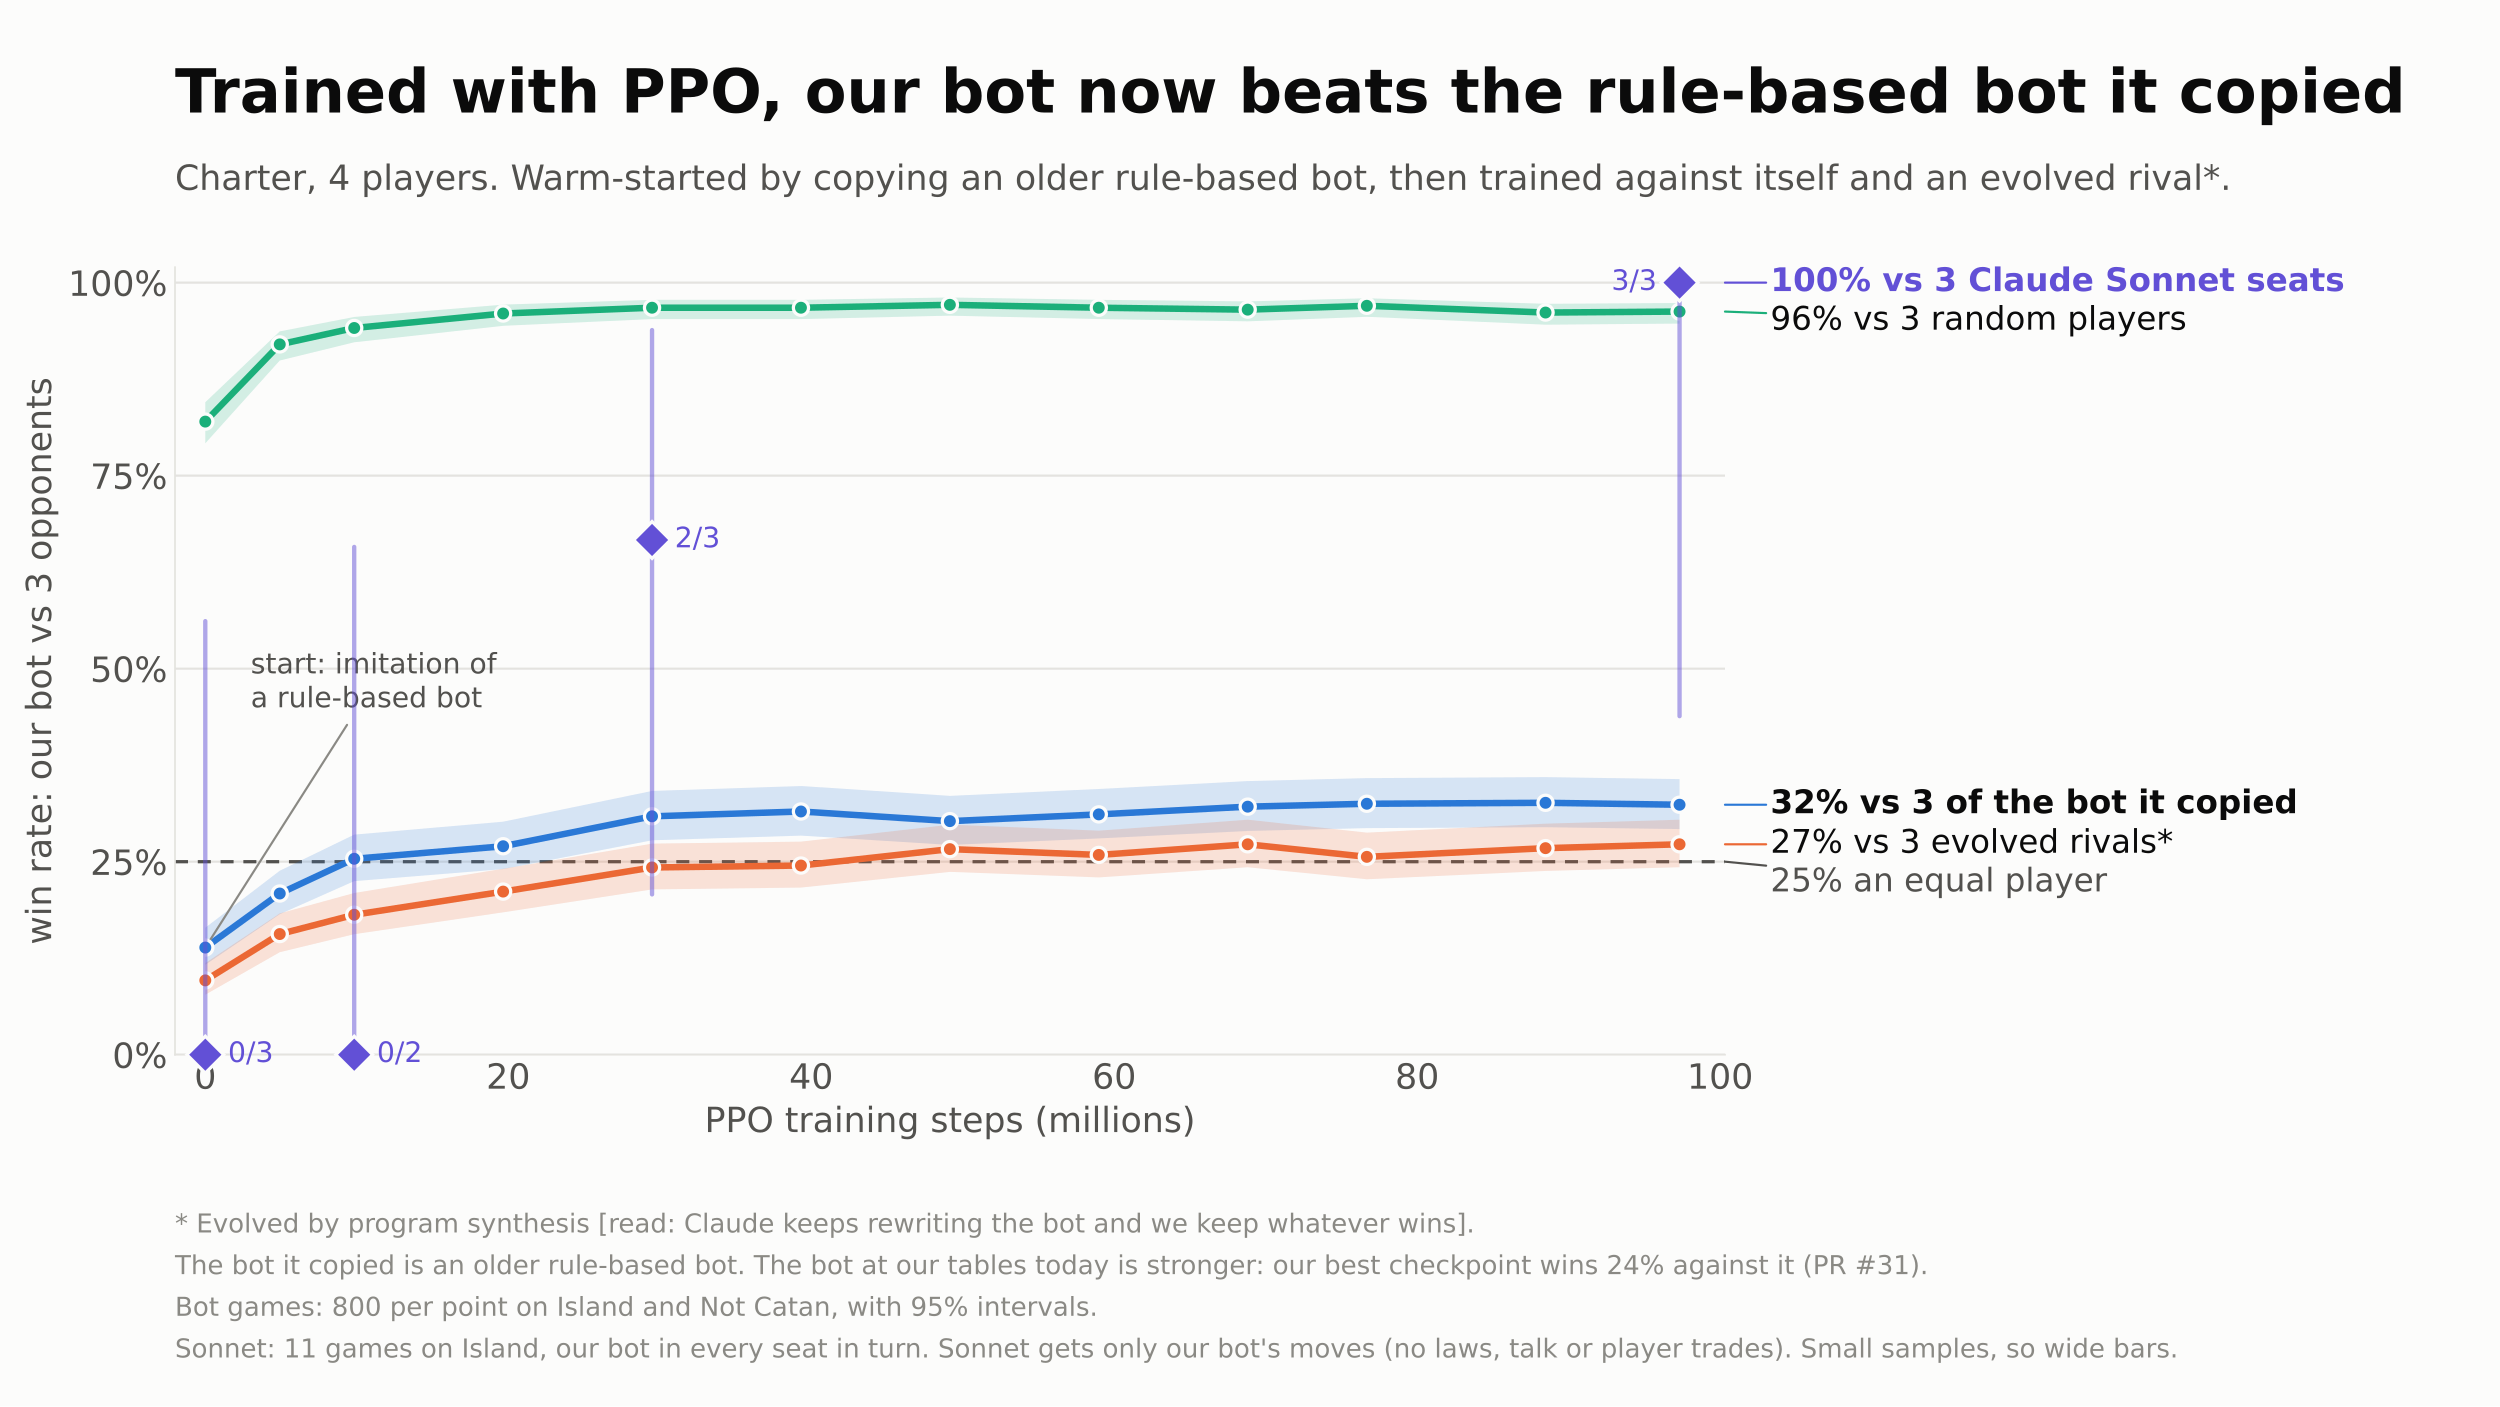
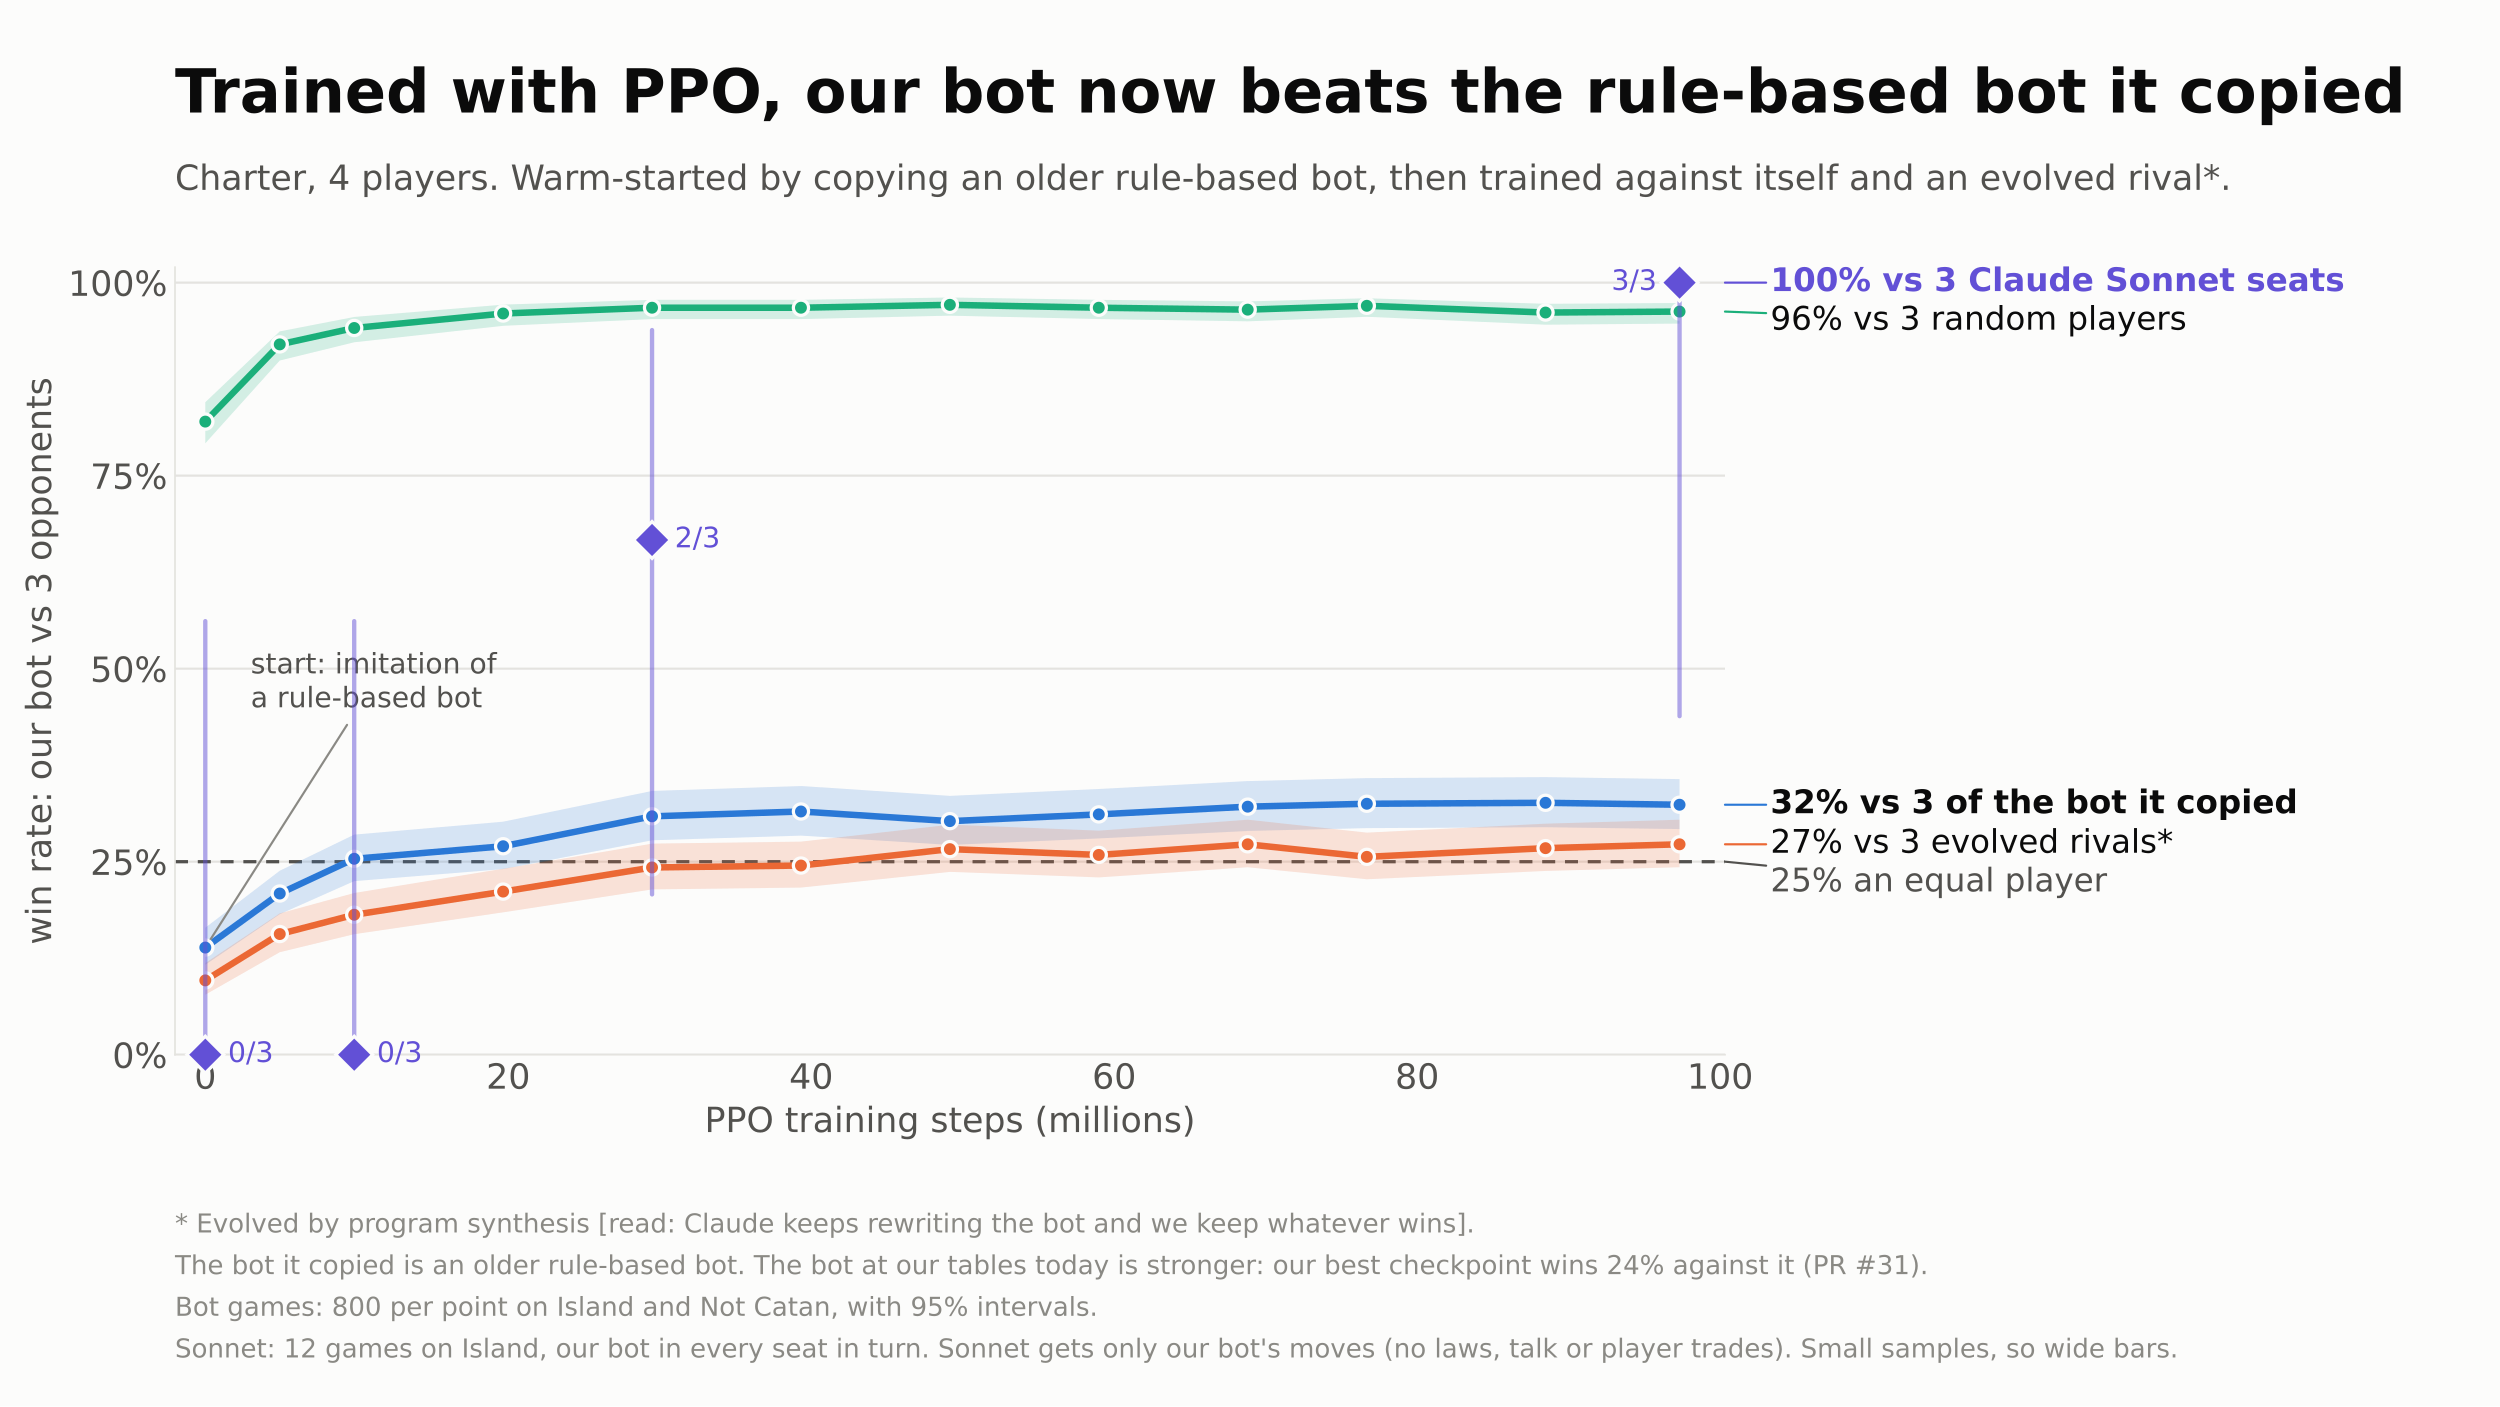
<svg xmlns="http://www.w3.org/2000/svg" xmlns:xlink="http://www.w3.org/1999/xlink" width="1152pt" height="648pt" viewBox="0 0 1152 648" version="1.1">
  <defs>
    <style type="text/css">*{stroke-linejoin: round; stroke-linecap: butt}</style>
  </defs>
  <g id="figure_1">
    <g id="patch_1">
      <path d="M 0 648  L 1152 648  L 1152 0  L 0 0  z " style="fill: #fcfcfb" />
    </g>
    <g id="axes_1">
      <g id="patch_2">
        <path d="M 80.64 486  L 794.88 486  L 794.88 123.12  L 80.64 123.12  z " style="fill: #fcfcfb" />
      </g>
      <g id="matplotlib.axis_1">
        <g id="xtick_1">
          <g id="line2d_1" />
          <g id="text_1">
            <text style="font-size: 16px; font-family: 'DejaVu Sans'; text-anchor: middle; fill: #52514e" x="94.601" y="501.656" transform="rotate(-0 94.60078 501.6562)">0</text>
          </g>
        </g>
        <g id="xtick_2">
          <g id="line2d_2" />
          <g id="text_2">
            <text style="font-size: 16px; font-family: 'DejaVu Sans'; text-anchor: middle; fill: #52514e" x="234.209" y="501.656" transform="rotate(-0 234.2085 501.6562)">20</text>
          </g>
        </g>
        <g id="xtick_3">
          <g id="line2d_3" />
          <g id="text_3">
            <text style="font-size: 16px; font-family: 'DejaVu Sans'; text-anchor: middle; fill: #52514e" x="373.816" y="501.656" transform="rotate(-0 373.8163 501.6562)">40</text>
          </g>
        </g>
        <g id="xtick_4">
          <g id="line2d_4" />
          <g id="text_4">
            <text style="font-size: 16px; font-family: 'DejaVu Sans'; text-anchor: middle; fill: #52514e" x="513.424" y="501.656" transform="rotate(-0 513.4241 501.6562)">60</text>
          </g>
        </g>
        <g id="xtick_5">
          <g id="line2d_5" />
          <g id="text_5">
            <text style="font-size: 16px; font-family: 'DejaVu Sans'; text-anchor: middle; fill: #52514e" x="653.032" y="501.656" transform="rotate(-0 653.0318 501.6562)">80</text>
          </g>
        </g>
        <g id="xtick_6">
          <g id="line2d_6" />
          <g id="text_6">
            <text style="font-size: 16px; font-family: 'DejaVu Sans'; text-anchor: middle; fill: #52514e" x="792.64" y="501.656" transform="rotate(-0 792.6396 501.6562)">100</text>
          </g>
        </g>
        <g id="text_7">
          <text style="font-size: 16px; font-family: 'DejaVu Sans'; text-anchor: middle; fill: #52514e" x="437.76" y="521.658" transform="rotate(-0 437.76 521.6575)">PPO training steps (millions)</text>
        </g>
      </g>
      <g id="matplotlib.axis_2">
        <g id="ytick_1">
          <g id="line2d_7">
-             <path d="M 80.64 486  L 794.88 486  " clip-path="url(#p0dc1ea1beb)" style="fill: none; stroke: #e4e3df; stroke-linecap: square" />
+             <path d="M 80.64 486  L 794.88 486  " clip-path="url(#pa852434716)" style="fill: none; stroke: #e4e3df; stroke-linecap: square" />
          </g>
          <g id="line2d_8" />
          <g id="text_8">
            <text style="font-size: 16px; font-family: 'DejaVu Sans'; text-anchor: end; fill: #52514e" x="77.14" y="492.078" transform="rotate(-0 77.14 492.0781)">0%</text>
          </g>
        </g>
        <g id="ytick_2">
          <g id="line2d_9">
-             <path d="M 80.64 397.059  L 794.88 397.059  " clip-path="url(#p0dc1ea1beb)" style="fill: none; stroke: #e4e3df; stroke-linecap: square" />
+             <path d="M 80.64 397.059  L 794.88 397.059  " clip-path="url(#pa852434716)" style="fill: none; stroke: #e4e3df; stroke-linecap: square" />
          </g>
          <g id="line2d_10" />
          <g id="text_9">
            <text style="font-size: 16px; font-family: 'DejaVu Sans'; text-anchor: end; fill: #52514e" x="77.14" y="403.137" transform="rotate(-0 77.14 403.1369)">25%</text>
          </g>
        </g>
        <g id="ytick_3">
          <g id="line2d_11">
-             <path d="M 80.64 308.118  L 794.88 308.118  " clip-path="url(#p0dc1ea1beb)" style="fill: none; stroke: #e4e3df; stroke-linecap: square" />
+             <path d="M 80.64 308.118  L 794.88 308.118  " clip-path="url(#pa852434716)" style="fill: none; stroke: #e4e3df; stroke-linecap: square" />
          </g>
          <g id="line2d_12" />
          <g id="text_10">
            <text style="font-size: 16px; font-family: 'DejaVu Sans'; text-anchor: end; fill: #52514e" x="77.14" y="314.196" transform="rotate(-0 77.14 314.1958)">50%</text>
          </g>
        </g>
        <g id="ytick_4">
          <g id="line2d_13">
-             <path d="M 80.64 219.176  L 794.88 219.176  " clip-path="url(#p0dc1ea1beb)" style="fill: none; stroke: #e4e3df; stroke-linecap: square" />
+             <path d="M 80.64 219.176  L 794.88 219.176  " clip-path="url(#pa852434716)" style="fill: none; stroke: #e4e3df; stroke-linecap: square" />
          </g>
          <g id="line2d_14" />
          <g id="text_11">
            <text style="font-size: 16px; font-family: 'DejaVu Sans'; text-anchor: end; fill: #52514e" x="77.14" y="225.255" transform="rotate(-0 77.14 225.2546)">75%</text>
          </g>
        </g>
        <g id="ytick_5">
          <g id="line2d_15">
-             <path d="M 80.64 130.235  L 794.88 130.235  " clip-path="url(#p0dc1ea1beb)" style="fill: none; stroke: #e4e3df; stroke-linecap: square" />
+             <path d="M 80.64 130.235  L 794.88 130.235  " clip-path="url(#pa852434716)" style="fill: none; stroke: #e4e3df; stroke-linecap: square" />
          </g>
          <g id="line2d_16" />
          <g id="text_12">
            <text style="font-size: 16px; font-family: 'DejaVu Sans'; text-anchor: end; fill: #52514e" x="77.14" y="136.313" transform="rotate(-0 77.14 136.3134)">100%</text>
          </g>
        </g>
        <g id="text_13">
          <text style="font-size: 16px; font-family: 'DejaVu Sans'; text-anchor: middle; fill: #52514e" x="23.554" y="304.56" transform="rotate(-90 23.55375 304.56)">win rate: our bot vs 3 opponents</text>
        </g>
      </g>
      <g id="line2d_17">
-         <path d="M 80.64 397.059  L 794.88 397.059  " clip-path="url(#p0dc1ea1beb)" style="fill: none; stroke-dasharray: 6,4.5; stroke-dashoffset: 0; stroke: #52514e; stroke-width: 1.5" />
+         <path d="M 80.64 397.059  L 794.88 397.059  " clip-path="url(#pa852434716)" style="fill: none; stroke-dasharray: 6,4.5; stroke-dashoffset: 0; stroke: #52514e; stroke-width: 1.5" />
      </g>
      <g id="FillBetweenPolyCollection_1">
        <defs>
-           <path id="m560a823804" d="M 94.601 -462.647  L 94.601 -443.719  L 128.911 -481.879  L 163.221 -490.281  L 231.841 -497.87  L 300.461 -500.975  L 369.081 -500.975  L 437.701 -502.548  L 506.321 -500.975  L 574.941 -499.934  L 629.837 -502.022  L 712.181 -498.384  L 773.939 -498.899  L 773.939 -508.375  L 773.939 -508.375  L 712.181 -508.006  L 629.837 -510.564  L 574.941 -509.111  L 506.321 -509.84  L 437.701 -510.922  L 369.081 -509.84  L 300.461 -509.84  L 231.841 -507.635  L 163.221 -501.945  L 128.911 -495.3  L 94.601 -462.647  z " />
-         </defs>
-         <g clip-path="url(#p0dc1ea1beb)">
-           <use xlink:href="#m560a823804" x="0" y="648" style="fill: #1baf7a; fill-opacity: 0.18" />
+           <path id="m9de0cd4c9d" d="M 94.601 -462.647  L 94.601 -443.719  L 128.911 -481.879  L 163.221 -490.281  L 231.841 -497.87  L 300.461 -500.975  L 369.081 -500.975  L 437.701 -502.548  L 506.321 -500.975  L 574.941 -499.934  L 629.837 -502.022  L 712.181 -498.384  L 773.939 -498.899  L 773.939 -508.375  L 773.939 -508.375  L 712.181 -508.006  L 629.837 -510.564  L 574.941 -509.111  L 506.321 -509.84  L 437.701 -510.922  L 369.081 -509.84  L 300.461 -509.84  L 231.841 -507.635  L 163.221 -501.945  L 128.911 -495.3  L 94.601 -462.647  z " />
+         </defs>
+         <g clip-path="url(#pa852434716)">
+           <use xlink:href="#m9de0cd4c9d" x="0" y="648" style="fill: #1baf7a; fill-opacity: 0.18" />
        </g>
      </g>
      <g id="FillBetweenPolyCollection_2">
        <defs>
-           <path id="m4c23fa6152" d="M 94.601 -220.501  L 94.601 -203.453  L 128.911 -226.753  L 163.221 -241.983  L 231.841 -247.522  L 300.461 -260.801  L 369.081 -262.952  L 437.701 -258.652  L 506.321 -261.661  L 574.941 -265.105  L 629.837 -266.398  L 712.181 -266.829  L 773.939 -265.967  L 773.939 -288.99  L 773.939 -288.99  L 712.181 -289.898  L 629.837 -289.444  L 574.941 -288.082  L 506.321 -284.444  L 437.701 -281.257  L 369.081 -285.809  L 300.461 -283.534  L 231.841 -269.373  L 163.221 -263.405  L 128.911 -246.769  L 94.601 -220.501  z " />
-         </defs>
-         <g clip-path="url(#p0dc1ea1beb)">
-           <use xlink:href="#m4c23fa6152" x="0" y="648" style="fill: #2a78d6; fill-opacity: 0.18" />
+           <path id="mf91524bf6d" d="M 94.601 -220.501  L 94.601 -203.453  L 128.911 -226.753  L 163.221 -241.983  L 231.841 -247.522  L 300.461 -260.801  L 369.081 -262.952  L 437.701 -258.652  L 506.321 -261.661  L 574.941 -265.105  L 629.837 -266.398  L 712.181 -266.829  L 773.939 -265.967  L 773.939 -288.99  L 773.939 -288.99  L 712.181 -289.898  L 629.837 -289.444  L 574.941 -288.082  L 506.321 -284.444  L 437.701 -281.257  L 369.081 -285.809  L 300.461 -283.534  L 231.841 -269.373  L 163.221 -263.405  L 128.911 -246.769  L 94.601 -220.501  z " />
+         </defs>
+         <g clip-path="url(#pa852434716)">
+           <use xlink:href="#mf91524bf6d" x="0" y="648" style="fill: #2a78d6; fill-opacity: 0.18" />
        </g>
      </g>
      <g id="FillBetweenPolyCollection_3">
        <defs>
-           <path id="mefc9802e70" d="M 94.601 -204.215  L 94.601 -189.643  L 128.911 -209.224  L 163.221 -217.534  L 231.841 -227.595  L 300.461 -238.161  L 369.081 -239.009  L 437.701 -246.242  L 506.321 -243.685  L 574.941 -248.375  L 629.837 -242.834  L 712.181 -246.668  L 773.939 -248.375  L 773.939 -270.29  L 773.939 -270.29  L 712.181 -268.456  L 629.837 -264.324  L 574.941 -270.29  L 506.321 -265.243  L 437.701 -267.998  L 369.081 -260.182  L 300.461 -259.261  L 231.841 -247.697  L 163.221 -236.514  L 128.911 -227.122  L 94.601 -204.215  z " />
-         </defs>
-         <g clip-path="url(#p0dc1ea1beb)">
-           <use xlink:href="#mefc9802e70" x="0" y="648" style="fill: #eb6834; fill-opacity: 0.18" />
+           <path id="m5505c6f78e" d="M 94.601 -204.215  L 94.601 -189.643  L 128.911 -209.224  L 163.221 -217.534  L 231.841 -227.595  L 300.461 -238.161  L 369.081 -239.009  L 437.701 -246.242  L 506.321 -243.685  L 574.941 -248.375  L 629.837 -242.834  L 712.181 -246.668  L 773.939 -248.375  L 773.939 -270.29  L 773.939 -270.29  L 712.181 -268.456  L 629.837 -264.324  L 574.941 -270.29  L 506.321 -265.243  L 437.701 -267.998  L 369.081 -260.182  L 300.461 -259.261  L 231.841 -247.697  L 163.221 -236.514  L 128.911 -227.122  L 94.601 -204.215  z " />
+         </defs>
+         <g clip-path="url(#pa852434716)">
+           <use xlink:href="#m5505c6f78e" x="0" y="648" style="fill: #eb6834; fill-opacity: 0.18" />
        </g>
      </g>
      <g id="patch_3">
        <path d="M 80.64 486  L 80.64 123.12  " style="fill: none; stroke: #e4e3df; stroke-width: 0.8; stroke-linejoin: miter; stroke-linecap: square" />
      </g>
      <g id="patch_4">
        <path d="M 80.64 486  L 794.88 486  " style="fill: none; stroke: #e4e3df; stroke-width: 0.8; stroke-linejoin: miter; stroke-linecap: square" />
      </g>
      <g id="line2d_18">
-         <path d="M 94.601 194.273  L 128.911 158.696  L 163.221 151.136  L 231.841 144.466  L 300.461 141.798  L 369.081 141.798  L 437.701 140.464  L 506.321 141.798  L 574.941 142.687  L 629.837 140.908  L 712.181 144.021  L 773.939 143.576  " clip-path="url(#p0dc1ea1beb)" style="fill: none; stroke: #1baf7a; stroke-width: 3; stroke-linecap: round" />
+         <path d="M 94.601 194.273  L 128.911 158.696  L 163.221 151.136  L 231.841 144.466  L 300.461 141.798  L 369.081 141.798  L 437.701 140.464  L 506.321 141.798  L 574.941 142.687  L 629.837 140.908  L 712.181 144.021  L 773.939 143.576  " clip-path="url(#pa852434716)" style="fill: none; stroke: #1baf7a; stroke-width: 3; stroke-linecap: round" />
      </g>
      <g id="line2d_19">
-         <path d="M 94.601 436.638  L 128.911 411.734  L 163.221 395.725  L 231.841 389.944  L 300.461 376.158  L 369.081 373.934  L 437.701 378.381  L 506.321 375.268  L 574.941 371.711  L 629.837 370.376  L 712.181 369.932  L 773.939 370.821  " clip-path="url(#p0dc1ea1beb)" style="fill: none; stroke: #2a78d6; stroke-width: 3; stroke-linecap: round" />
+         <path d="M 94.601 436.638  L 128.911 411.734  L 163.221 395.725  L 231.841 389.944  L 300.461 376.158  L 369.081 373.934  L 437.701 378.381  L 506.321 375.268  L 574.941 371.711  L 629.837 370.376  L 712.181 369.932  L 773.939 370.821  " clip-path="url(#pa852434716)" style="fill: none; stroke: #2a78d6; stroke-width: 3; stroke-linecap: round" />
      </g>
      <g id="line2d_20">
-         <path d="M 94.601 451.758  L 128.911 430.412  L 163.221 421.518  L 231.841 410.845  L 300.461 399.727  L 369.081 398.838  L 437.701 391.278  L 506.321 393.946  L 574.941 389.054  L 629.837 394.835  L 712.181 390.833  L 773.939 389.054  " clip-path="url(#p0dc1ea1beb)" style="fill: none; stroke: #eb6834; stroke-width: 3; stroke-linecap: round" />
+         <path d="M 94.601 451.758  L 128.911 430.412  L 163.221 421.518  L 231.841 410.845  L 300.461 399.727  L 369.081 398.838  L 437.701 391.278  L 506.321 393.946  L 574.941 389.054  L 629.837 394.835  L 712.181 390.833  L 773.939 389.054  " clip-path="url(#pa852434716)" style="fill: none; stroke: #eb6834; stroke-width: 3; stroke-linecap: round" />
      </g>
      <g id="patch_5">
        <path d="M 813.823 130.235  Q 804.352 130.235 794.88 130.235  " style="fill: none; stroke: #6250d6; stroke-linecap: round" />
      </g>
      <g id="text_14">
        <text style="font-weight: 700; font-size: 15px; font-family: 'DejaVu Sans'; text-anchor: start; fill: #6250d6" x="815.821" y="134.132" transform="rotate(-0 815.8212 134.1324)">100%  vs 3 Claude Sonnet seats</text>
      </g>
      <g id="patch_6">
        <path d="M 813.825 144.283  Q 804.352 143.93 794.88 143.576  " style="fill: none; stroke: #1baf7a; stroke-linecap: round" />
      </g>
      <g id="text_15">
        <text style="font-size: 15px; font-family: 'DejaVu Sans'; text-anchor: start; fill: #0b0b0b" x="815.821" y="151.921" transform="rotate(-0 815.8212 151.9206)">96%  vs 3 random players</text>
      </g>
      <g id="patch_7">
        <path d="M 813.819 370.821  Q 804.35 370.821 794.88 370.821  " style="fill: none; stroke: #2a78d6; stroke-linecap: round" />
      </g>
      <g id="text_16">
        <text style="font-weight: 700; font-size: 15px; font-family: 'DejaVu Sans'; text-anchor: start; fill: #0b0b0b" x="815.821" y="374.718" transform="rotate(-0 815.8212 374.7182)">32%  vs 3 of the bot it copied</text>
      </g>
      <g id="patch_8">
        <path d="M 813.823 389.054  Q 804.351 389.054 794.88 389.054  " style="fill: none; stroke: #eb6834; stroke-linecap: round" />
      </g>
      <g id="text_17">
        <text style="font-size: 15px; font-family: 'DejaVu Sans'; text-anchor: start; fill: #0b0b0b" x="815.821" y="392.951" transform="rotate(-0 815.8212 392.9512)">27%  vs 3 evolved rivals*</text>
      </g>
      <g id="patch_9">
        <path d="M 813.823 398.896  Q 804.352 397.977 794.88 397.059  " style="fill: none; stroke: #52514e; stroke-linecap: round" />
      </g>
      <g id="text_18">
        <text style="font-size: 15px; font-family: 'DejaVu Sans'; text-anchor: start; fill: #52514e" x="815.821" y="410.739" transform="rotate(-0 815.8212 410.7394)">25%  an equal player</text>
      </g>
      <g id="patch_10">
        <path d="M 159.913 334.018  Q 127.794 384.484 95.675 434.95  " style="fill: none; stroke: #8a8984; stroke-linecap: round" />
      </g>
      <g id="text_19">
        <text style="font-size: 13px; font-family: 'DejaVu Sans'; fill: #52514e" transform="translate(115.5419 310.3023)">start: imitation of</text>
        <text style="font-size: 13px; font-family: 'DejaVu Sans'; fill: #52514e" transform="translate(115.5419 325.9059)">a rule-based bot</text>
      </g>
      <g id="line2d_21">
        <defs>
-           <path id="m92f881737c" d="M 0 3.5  C 0.928 3.5 1.819 3.131 2.475 2.475  C 3.131 1.819 3.5 0.928 3.5 0  C 3.5 -0.928 3.131 -1.819 2.475 -2.475  C 1.819 -3.131 0.928 -3.5 0 -3.5  C -0.928 -3.5 -1.819 -3.131 -2.475 -2.475  C -3.131 -1.819 -3.5 -0.928 -3.5 0  C -3.5 0.928 -3.131 1.819 -2.475 2.475  C -1.819 3.131 -0.928 3.5 0 3.5  z " style="stroke: #fcfcfb; stroke-width: 1.5" />
-         </defs>
-         <g clip-path="url(#p0dc1ea1beb)">
-           <use xlink:href="#m92f881737c" x="94.601" y="194.273" style="fill: #1baf7a; stroke: #fcfcfb; stroke-width: 1.5" />
-           <use xlink:href="#m92f881737c" x="128.911" y="158.696" style="fill: #1baf7a; stroke: #fcfcfb; stroke-width: 1.5" />
-           <use xlink:href="#m92f881737c" x="163.221" y="151.136" style="fill: #1baf7a; stroke: #fcfcfb; stroke-width: 1.5" />
-           <use xlink:href="#m92f881737c" x="231.841" y="144.466" style="fill: #1baf7a; stroke: #fcfcfb; stroke-width: 1.5" />
-           <use xlink:href="#m92f881737c" x="300.461" y="141.798" style="fill: #1baf7a; stroke: #fcfcfb; stroke-width: 1.5" />
-           <use xlink:href="#m92f881737c" x="369.081" y="141.798" style="fill: #1baf7a; stroke: #fcfcfb; stroke-width: 1.5" />
-           <use xlink:href="#m92f881737c" x="437.701" y="140.464" style="fill: #1baf7a; stroke: #fcfcfb; stroke-width: 1.5" />
-           <use xlink:href="#m92f881737c" x="506.321" y="141.798" style="fill: #1baf7a; stroke: #fcfcfb; stroke-width: 1.5" />
-           <use xlink:href="#m92f881737c" x="574.941" y="142.687" style="fill: #1baf7a; stroke: #fcfcfb; stroke-width: 1.5" />
-           <use xlink:href="#m92f881737c" x="629.837" y="140.908" style="fill: #1baf7a; stroke: #fcfcfb; stroke-width: 1.5" />
-           <use xlink:href="#m92f881737c" x="712.181" y="144.021" style="fill: #1baf7a; stroke: #fcfcfb; stroke-width: 1.5" />
-           <use xlink:href="#m92f881737c" x="773.939" y="143.576" style="fill: #1baf7a; stroke: #fcfcfb; stroke-width: 1.5" />
+           <path id="m225e1fa579" d="M 0 3.5  C 0.928 3.5 1.819 3.131 2.475 2.475  C 3.131 1.819 3.5 0.928 3.5 0  C 3.5 -0.928 3.131 -1.819 2.475 -2.475  C 1.819 -3.131 0.928 -3.5 0 -3.5  C -0.928 -3.5 -1.819 -3.131 -2.475 -2.475  C -3.131 -1.819 -3.5 -0.928 -3.5 0  C -3.5 0.928 -3.131 1.819 -2.475 2.475  C -1.819 3.131 -0.928 3.5 0 3.5  z " style="stroke: #fcfcfb; stroke-width: 1.5" />
+         </defs>
+         <g clip-path="url(#pa852434716)">
+           <use xlink:href="#m225e1fa579" x="94.601" y="194.273" style="fill: #1baf7a; stroke: #fcfcfb; stroke-width: 1.5" />
+           <use xlink:href="#m225e1fa579" x="128.911" y="158.696" style="fill: #1baf7a; stroke: #fcfcfb; stroke-width: 1.5" />
+           <use xlink:href="#m225e1fa579" x="163.221" y="151.136" style="fill: #1baf7a; stroke: #fcfcfb; stroke-width: 1.5" />
+           <use xlink:href="#m225e1fa579" x="231.841" y="144.466" style="fill: #1baf7a; stroke: #fcfcfb; stroke-width: 1.5" />
+           <use xlink:href="#m225e1fa579" x="300.461" y="141.798" style="fill: #1baf7a; stroke: #fcfcfb; stroke-width: 1.5" />
+           <use xlink:href="#m225e1fa579" x="369.081" y="141.798" style="fill: #1baf7a; stroke: #fcfcfb; stroke-width: 1.5" />
+           <use xlink:href="#m225e1fa579" x="437.701" y="140.464" style="fill: #1baf7a; stroke: #fcfcfb; stroke-width: 1.5" />
+           <use xlink:href="#m225e1fa579" x="506.321" y="141.798" style="fill: #1baf7a; stroke: #fcfcfb; stroke-width: 1.5" />
+           <use xlink:href="#m225e1fa579" x="574.941" y="142.687" style="fill: #1baf7a; stroke: #fcfcfb; stroke-width: 1.5" />
+           <use xlink:href="#m225e1fa579" x="629.837" y="140.908" style="fill: #1baf7a; stroke: #fcfcfb; stroke-width: 1.5" />
+           <use xlink:href="#m225e1fa579" x="712.181" y="144.021" style="fill: #1baf7a; stroke: #fcfcfb; stroke-width: 1.5" />
+           <use xlink:href="#m225e1fa579" x="773.939" y="143.576" style="fill: #1baf7a; stroke: #fcfcfb; stroke-width: 1.5" />
        </g>
      </g>
      <g id="line2d_22">
        <defs>
-           <path id="m105bdd1074" d="M 0 3.5  C 0.928 3.5 1.819 3.131 2.475 2.475  C 3.131 1.819 3.5 0.928 3.5 0  C 3.5 -0.928 3.131 -1.819 2.475 -2.475  C 1.819 -3.131 0.928 -3.5 0 -3.5  C -0.928 -3.5 -1.819 -3.131 -2.475 -2.475  C -3.131 -1.819 -3.5 -0.928 -3.5 0  C -3.5 0.928 -3.131 1.819 -2.475 2.475  C -1.819 3.131 -0.928 3.5 0 3.5  z " style="stroke: #fcfcfb; stroke-width: 1.5" />
-         </defs>
-         <g clip-path="url(#p0dc1ea1beb)">
-           <use xlink:href="#m105bdd1074" x="94.601" y="436.638" style="fill: #2a78d6; stroke: #fcfcfb; stroke-width: 1.5" />
-           <use xlink:href="#m105bdd1074" x="128.911" y="411.734" style="fill: #2a78d6; stroke: #fcfcfb; stroke-width: 1.5" />
-           <use xlink:href="#m105bdd1074" x="163.221" y="395.725" style="fill: #2a78d6; stroke: #fcfcfb; stroke-width: 1.5" />
-           <use xlink:href="#m105bdd1074" x="231.841" y="389.944" style="fill: #2a78d6; stroke: #fcfcfb; stroke-width: 1.5" />
-           <use xlink:href="#m105bdd1074" x="300.461" y="376.158" style="fill: #2a78d6; stroke: #fcfcfb; stroke-width: 1.5" />
-           <use xlink:href="#m105bdd1074" x="369.081" y="373.934" style="fill: #2a78d6; stroke: #fcfcfb; stroke-width: 1.5" />
-           <use xlink:href="#m105bdd1074" x="437.701" y="378.381" style="fill: #2a78d6; stroke: #fcfcfb; stroke-width: 1.5" />
-           <use xlink:href="#m105bdd1074" x="506.321" y="375.268" style="fill: #2a78d6; stroke: #fcfcfb; stroke-width: 1.5" />
-           <use xlink:href="#m105bdd1074" x="574.941" y="371.711" style="fill: #2a78d6; stroke: #fcfcfb; stroke-width: 1.5" />
-           <use xlink:href="#m105bdd1074" x="629.837" y="370.376" style="fill: #2a78d6; stroke: #fcfcfb; stroke-width: 1.5" />
-           <use xlink:href="#m105bdd1074" x="712.181" y="369.932" style="fill: #2a78d6; stroke: #fcfcfb; stroke-width: 1.5" />
-           <use xlink:href="#m105bdd1074" x="773.939" y="370.821" style="fill: #2a78d6; stroke: #fcfcfb; stroke-width: 1.5" />
+           <path id="m12be8be1bb" d="M 0 3.5  C 0.928 3.5 1.819 3.131 2.475 2.475  C 3.131 1.819 3.5 0.928 3.5 0  C 3.5 -0.928 3.131 -1.819 2.475 -2.475  C 1.819 -3.131 0.928 -3.5 0 -3.5  C -0.928 -3.5 -1.819 -3.131 -2.475 -2.475  C -3.131 -1.819 -3.5 -0.928 -3.5 0  C -3.5 0.928 -3.131 1.819 -2.475 2.475  C -1.819 3.131 -0.928 3.5 0 3.5  z " style="stroke: #fcfcfb; stroke-width: 1.5" />
+         </defs>
+         <g clip-path="url(#pa852434716)">
+           <use xlink:href="#m12be8be1bb" x="94.601" y="436.638" style="fill: #2a78d6; stroke: #fcfcfb; stroke-width: 1.5" />
+           <use xlink:href="#m12be8be1bb" x="128.911" y="411.734" style="fill: #2a78d6; stroke: #fcfcfb; stroke-width: 1.5" />
+           <use xlink:href="#m12be8be1bb" x="163.221" y="395.725" style="fill: #2a78d6; stroke: #fcfcfb; stroke-width: 1.5" />
+           <use xlink:href="#m12be8be1bb" x="231.841" y="389.944" style="fill: #2a78d6; stroke: #fcfcfb; stroke-width: 1.5" />
+           <use xlink:href="#m12be8be1bb" x="300.461" y="376.158" style="fill: #2a78d6; stroke: #fcfcfb; stroke-width: 1.5" />
+           <use xlink:href="#m12be8be1bb" x="369.081" y="373.934" style="fill: #2a78d6; stroke: #fcfcfb; stroke-width: 1.5" />
+           <use xlink:href="#m12be8be1bb" x="437.701" y="378.381" style="fill: #2a78d6; stroke: #fcfcfb; stroke-width: 1.5" />
+           <use xlink:href="#m12be8be1bb" x="506.321" y="375.268" style="fill: #2a78d6; stroke: #fcfcfb; stroke-width: 1.5" />
+           <use xlink:href="#m12be8be1bb" x="574.941" y="371.711" style="fill: #2a78d6; stroke: #fcfcfb; stroke-width: 1.5" />
+           <use xlink:href="#m12be8be1bb" x="629.837" y="370.376" style="fill: #2a78d6; stroke: #fcfcfb; stroke-width: 1.5" />
+           <use xlink:href="#m12be8be1bb" x="712.181" y="369.932" style="fill: #2a78d6; stroke: #fcfcfb; stroke-width: 1.5" />
+           <use xlink:href="#m12be8be1bb" x="773.939" y="370.821" style="fill: #2a78d6; stroke: #fcfcfb; stroke-width: 1.5" />
        </g>
      </g>
      <g id="line2d_23">
        <defs>
-           <path id="ma87f071cce" d="M 0 3.5  C 0.928 3.5 1.819 3.131 2.475 2.475  C 3.131 1.819 3.5 0.928 3.5 0  C 3.5 -0.928 3.131 -1.819 2.475 -2.475  C 1.819 -3.131 0.928 -3.5 0 -3.5  C -0.928 -3.5 -1.819 -3.131 -2.475 -2.475  C -3.131 -1.819 -3.5 -0.928 -3.5 0  C -3.5 0.928 -3.131 1.819 -2.475 2.475  C -1.819 3.131 -0.928 3.5 0 3.5  z " style="stroke: #fcfcfb; stroke-width: 1.5" />
-         </defs>
-         <g clip-path="url(#p0dc1ea1beb)">
-           <use xlink:href="#ma87f071cce" x="94.601" y="451.758" style="fill: #eb6834; stroke: #fcfcfb; stroke-width: 1.5" />
-           <use xlink:href="#ma87f071cce" x="128.911" y="430.412" style="fill: #eb6834; stroke: #fcfcfb; stroke-width: 1.5" />
-           <use xlink:href="#ma87f071cce" x="163.221" y="421.518" style="fill: #eb6834; stroke: #fcfcfb; stroke-width: 1.5" />
-           <use xlink:href="#ma87f071cce" x="231.841" y="410.845" style="fill: #eb6834; stroke: #fcfcfb; stroke-width: 1.5" />
-           <use xlink:href="#ma87f071cce" x="300.461" y="399.727" style="fill: #eb6834; stroke: #fcfcfb; stroke-width: 1.5" />
-           <use xlink:href="#ma87f071cce" x="369.081" y="398.838" style="fill: #eb6834; stroke: #fcfcfb; stroke-width: 1.5" />
-           <use xlink:href="#ma87f071cce" x="437.701" y="391.278" style="fill: #eb6834; stroke: #fcfcfb; stroke-width: 1.5" />
-           <use xlink:href="#ma87f071cce" x="506.321" y="393.946" style="fill: #eb6834; stroke: #fcfcfb; stroke-width: 1.5" />
-           <use xlink:href="#ma87f071cce" x="574.941" y="389.054" style="fill: #eb6834; stroke: #fcfcfb; stroke-width: 1.5" />
-           <use xlink:href="#ma87f071cce" x="629.837" y="394.835" style="fill: #eb6834; stroke: #fcfcfb; stroke-width: 1.5" />
-           <use xlink:href="#ma87f071cce" x="712.181" y="390.833" style="fill: #eb6834; stroke: #fcfcfb; stroke-width: 1.5" />
-           <use xlink:href="#ma87f071cce" x="773.939" y="389.054" style="fill: #eb6834; stroke: #fcfcfb; stroke-width: 1.5" />
+           <path id="mead52d7fcc" d="M 0 3.5  C 0.928 3.5 1.819 3.131 2.475 2.475  C 3.131 1.819 3.5 0.928 3.5 0  C 3.5 -0.928 3.131 -1.819 2.475 -2.475  C 1.819 -3.131 0.928 -3.5 0 -3.5  C -0.928 -3.5 -1.819 -3.131 -2.475 -2.475  C -3.131 -1.819 -3.5 -0.928 -3.5 0  C -3.5 0.928 -3.131 1.819 -2.475 2.475  C -1.819 3.131 -0.928 3.5 0 3.5  z " style="stroke: #fcfcfb; stroke-width: 1.5" />
+         </defs>
+         <g clip-path="url(#pa852434716)">
+           <use xlink:href="#mead52d7fcc" x="94.601" y="451.758" style="fill: #eb6834; stroke: #fcfcfb; stroke-width: 1.5" />
+           <use xlink:href="#mead52d7fcc" x="128.911" y="430.412" style="fill: #eb6834; stroke: #fcfcfb; stroke-width: 1.5" />
+           <use xlink:href="#mead52d7fcc" x="163.221" y="421.518" style="fill: #eb6834; stroke: #fcfcfb; stroke-width: 1.5" />
+           <use xlink:href="#mead52d7fcc" x="231.841" y="410.845" style="fill: #eb6834; stroke: #fcfcfb; stroke-width: 1.5" />
+           <use xlink:href="#mead52d7fcc" x="300.461" y="399.727" style="fill: #eb6834; stroke: #fcfcfb; stroke-width: 1.5" />
+           <use xlink:href="#mead52d7fcc" x="369.081" y="398.838" style="fill: #eb6834; stroke: #fcfcfb; stroke-width: 1.5" />
+           <use xlink:href="#mead52d7fcc" x="437.701" y="391.278" style="fill: #eb6834; stroke: #fcfcfb; stroke-width: 1.5" />
+           <use xlink:href="#mead52d7fcc" x="506.321" y="393.946" style="fill: #eb6834; stroke: #fcfcfb; stroke-width: 1.5" />
+           <use xlink:href="#mead52d7fcc" x="574.941" y="389.054" style="fill: #eb6834; stroke: #fcfcfb; stroke-width: 1.5" />
+           <use xlink:href="#mead52d7fcc" x="629.837" y="394.835" style="fill: #eb6834; stroke: #fcfcfb; stroke-width: 1.5" />
+           <use xlink:href="#mead52d7fcc" x="712.181" y="390.833" style="fill: #eb6834; stroke: #fcfcfb; stroke-width: 1.5" />
+           <use xlink:href="#mead52d7fcc" x="773.939" y="389.054" style="fill: #eb6834; stroke: #fcfcfb; stroke-width: 1.5" />
        </g>
      </g>
      <g id="line2d_24">
-         <path d="M 94.601 486  L 94.601 286.236  " clip-path="url(#p0dc1ea1beb)" style="fill: none; stroke: #6250d6; stroke-opacity: 0.5; stroke-width: 2; stroke-linecap: round" />
+         <path d="M 94.601 486  L 94.601 286.236  " clip-path="url(#pa852434716)" style="fill: none; stroke: #6250d6; stroke-opacity: 0.5; stroke-width: 2; stroke-linecap: round" />
      </g>
      <g id="line2d_25">
-         <path d="M 163.221 486  L 163.221 252.039  " clip-path="url(#p0dc1ea1beb)" style="fill: none; stroke: #6250d6; stroke-opacity: 0.5; stroke-width: 2; stroke-linecap: round" />
+         <path d="M 163.221 486  L 163.221 286.236  " clip-path="url(#pa852434716)" style="fill: none; stroke: #6250d6; stroke-opacity: 0.5; stroke-width: 2; stroke-linecap: round" />
      </g>
      <g id="line2d_26">
-         <path d="M 300.461 412.124  L 300.461 152.111  " clip-path="url(#p0dc1ea1beb)" style="fill: none; stroke: #6250d6; stroke-opacity: 0.5; stroke-width: 2; stroke-linecap: round" />
+         <path d="M 300.461 412.124  L 300.461 152.111  " clip-path="url(#pa852434716)" style="fill: none; stroke: #6250d6; stroke-opacity: 0.5; stroke-width: 2; stroke-linecap: round" />
      </g>
      <g id="line2d_27">
-         <path d="M 773.939 329.999  L 773.939 130.235  " clip-path="url(#p0dc1ea1beb)" style="fill: none; stroke: #6250d6; stroke-opacity: 0.5; stroke-width: 2; stroke-linecap: round" />
+         <path d="M 773.939 329.999  L 773.939 130.235  " clip-path="url(#pa852434716)" style="fill: none; stroke: #6250d6; stroke-opacity: 0.5; stroke-width: 2; stroke-linecap: round" />
      </g>
      <g id="line2d_28">
        <defs>
-           <path id="me4fecb8709" d="M -0 8.485  L 8.485 0  L 0 -8.485  L -8.485 -0  z " style="stroke: #fcfcfb; stroke-width: 1.5; stroke-linejoin: miter" />
+           <path id="m74aa0cde5b" d="M -0 8.485  L 8.485 0  L 0 -8.485  L -8.485 -0  z " style="stroke: #fcfcfb; stroke-width: 1.5; stroke-linejoin: miter" />
        </defs>
        <g>
-           <use xlink:href="#me4fecb8709" x="94.601" y="486" style="fill: #6250d6; stroke: #fcfcfb; stroke-width: 1.5; stroke-linejoin: miter" />
+           <use xlink:href="#m74aa0cde5b" x="94.601" y="486" style="fill: #6250d6; stroke: #fcfcfb; stroke-width: 1.5; stroke-linejoin: miter" />
        </g>
      </g>
      <g id="text_20">
        <text style="font-size: 13px; font-family: 'DejaVu Sans'; text-anchor: start; fill: #6250d6" x="105.071" y="489.377" transform="rotate(-0 105.0714 489.377)">0/3</text>
      </g>
      <g id="line2d_29">
        <g>
-           <use xlink:href="#me4fecb8709" x="163.221" y="486" style="fill: #6250d6; stroke: #fcfcfb; stroke-width: 1.5; stroke-linejoin: miter" />
+           <use xlink:href="#m74aa0cde5b" x="163.221" y="486" style="fill: #6250d6; stroke: #fcfcfb; stroke-width: 1.5; stroke-linejoin: miter" />
        </g>
      </g>
      <g id="text_21">
-         <text style="font-size: 13px; font-family: 'DejaVu Sans'; text-anchor: start; fill: #6250d6" x="173.691" y="489.377" transform="rotate(-0 173.6914 489.377)">0/2</text>
+         <text style="font-size: 13px; font-family: 'DejaVu Sans'; text-anchor: start; fill: #6250d6" x="173.691" y="489.377" transform="rotate(-0 173.6914 489.377)">0/3</text>
      </g>
      <g id="line2d_30">
        <g>
-           <use xlink:href="#me4fecb8709" x="300.461" y="248.824" style="fill: #6250d6; stroke: #fcfcfb; stroke-width: 1.5; stroke-linejoin: miter" />
+           <use xlink:href="#m74aa0cde5b" x="300.461" y="248.824" style="fill: #6250d6; stroke: #fcfcfb; stroke-width: 1.5; stroke-linejoin: miter" />
        </g>
      </g>
      <g id="text_22">
        <text style="font-size: 13px; font-family: 'DejaVu Sans'; text-anchor: start; fill: #6250d6" x="310.931" y="252.2" transform="rotate(-0 310.9314 252.2005)">2/3</text>
      </g>
      <g id="line2d_31">
        <g>
-           <use xlink:href="#me4fecb8709" x="773.939" y="130.235" style="fill: #6250d6; stroke: #fcfcfb; stroke-width: 1.5; stroke-linejoin: miter" />
+           <use xlink:href="#m74aa0cde5b" x="773.939" y="130.235" style="fill: #6250d6; stroke: #fcfcfb; stroke-width: 1.5; stroke-linejoin: miter" />
        </g>
      </g>
      <g id="text_23">
        <text style="font-size: 13px; font-family: 'DejaVu Sans'; text-anchor: end; fill: #6250d6" x="763.468" y="133.612" transform="rotate(-0 763.4683 133.6122)">3/3</text>
      </g>
    </g>
    <g id="text_24">
      <text style="font-weight: 700; font-size: 28px; font-family: 'DejaVu Sans'; text-anchor: start; fill: #0b0b0b" x="80.64" y="51.84" transform="rotate(-0 80.64 51.84)">Trained with PPO, our bot now beats the rule-based bot it copied</text>
    </g>
    <g id="text_25">
      <text style="font-size: 16px; font-family: 'DejaVu Sans'; text-anchor: start; fill: #52514e" x="80.64" y="87.48" transform="rotate(-0 80.64 87.48)">Charter, 4 players. Warm-started by copying an older rule-based bot, then trained against itself and an evolved rival*.</text>
    </g>
    <g id="text_26">
      <text style="font-size: 12px; font-family: 'DejaVu Sans'; fill: #8a8984" transform="translate(80.64 567.9112)">* Evolved by program synthesis [read: Claude keeps rewriting the bot and we keep whatever wins].</text>
      <text style="font-size: 12px; font-family: 'DejaVu Sans'; fill: #8a8984" transform="translate(80.64 587.1113)">The bot it copied is an older rule-based bot. The bot at our tables today is stronger: our best checkpoint wins 24% against it (PR #31).</text>
      <text style="font-size: 12px; font-family: 'DejaVu Sans'; fill: #8a8984" transform="translate(80.64 606.3112)">Bot games: 800 per point on Island and Not Catan, with 95% intervals.</text>
-       <text style="font-size: 12px; font-family: 'DejaVu Sans'; fill: #8a8984" transform="translate(80.64 625.5113)">Sonnet: 11 games on Island, our bot in every seat in turn. Sonnet gets only our bot's moves (no laws, talk or player trades). Small samples, so wide bars.</text>
+       <text style="font-size: 12px; font-family: 'DejaVu Sans'; fill: #8a8984" transform="translate(80.64 625.5113)">Sonnet: 12 games on Island, our bot in every seat in turn. Sonnet gets only our bot's moves (no laws, talk or player trades). Small samples, so wide bars.</text>
    </g>
  </g>
  <defs>
-     <clipPath id="p0dc1ea1beb">
+     <clipPath id="pa852434716">
      <rect x="80.64" y="123.12" width="714.24" height="362.88" />
    </clipPath>
  </defs>
</svg>
